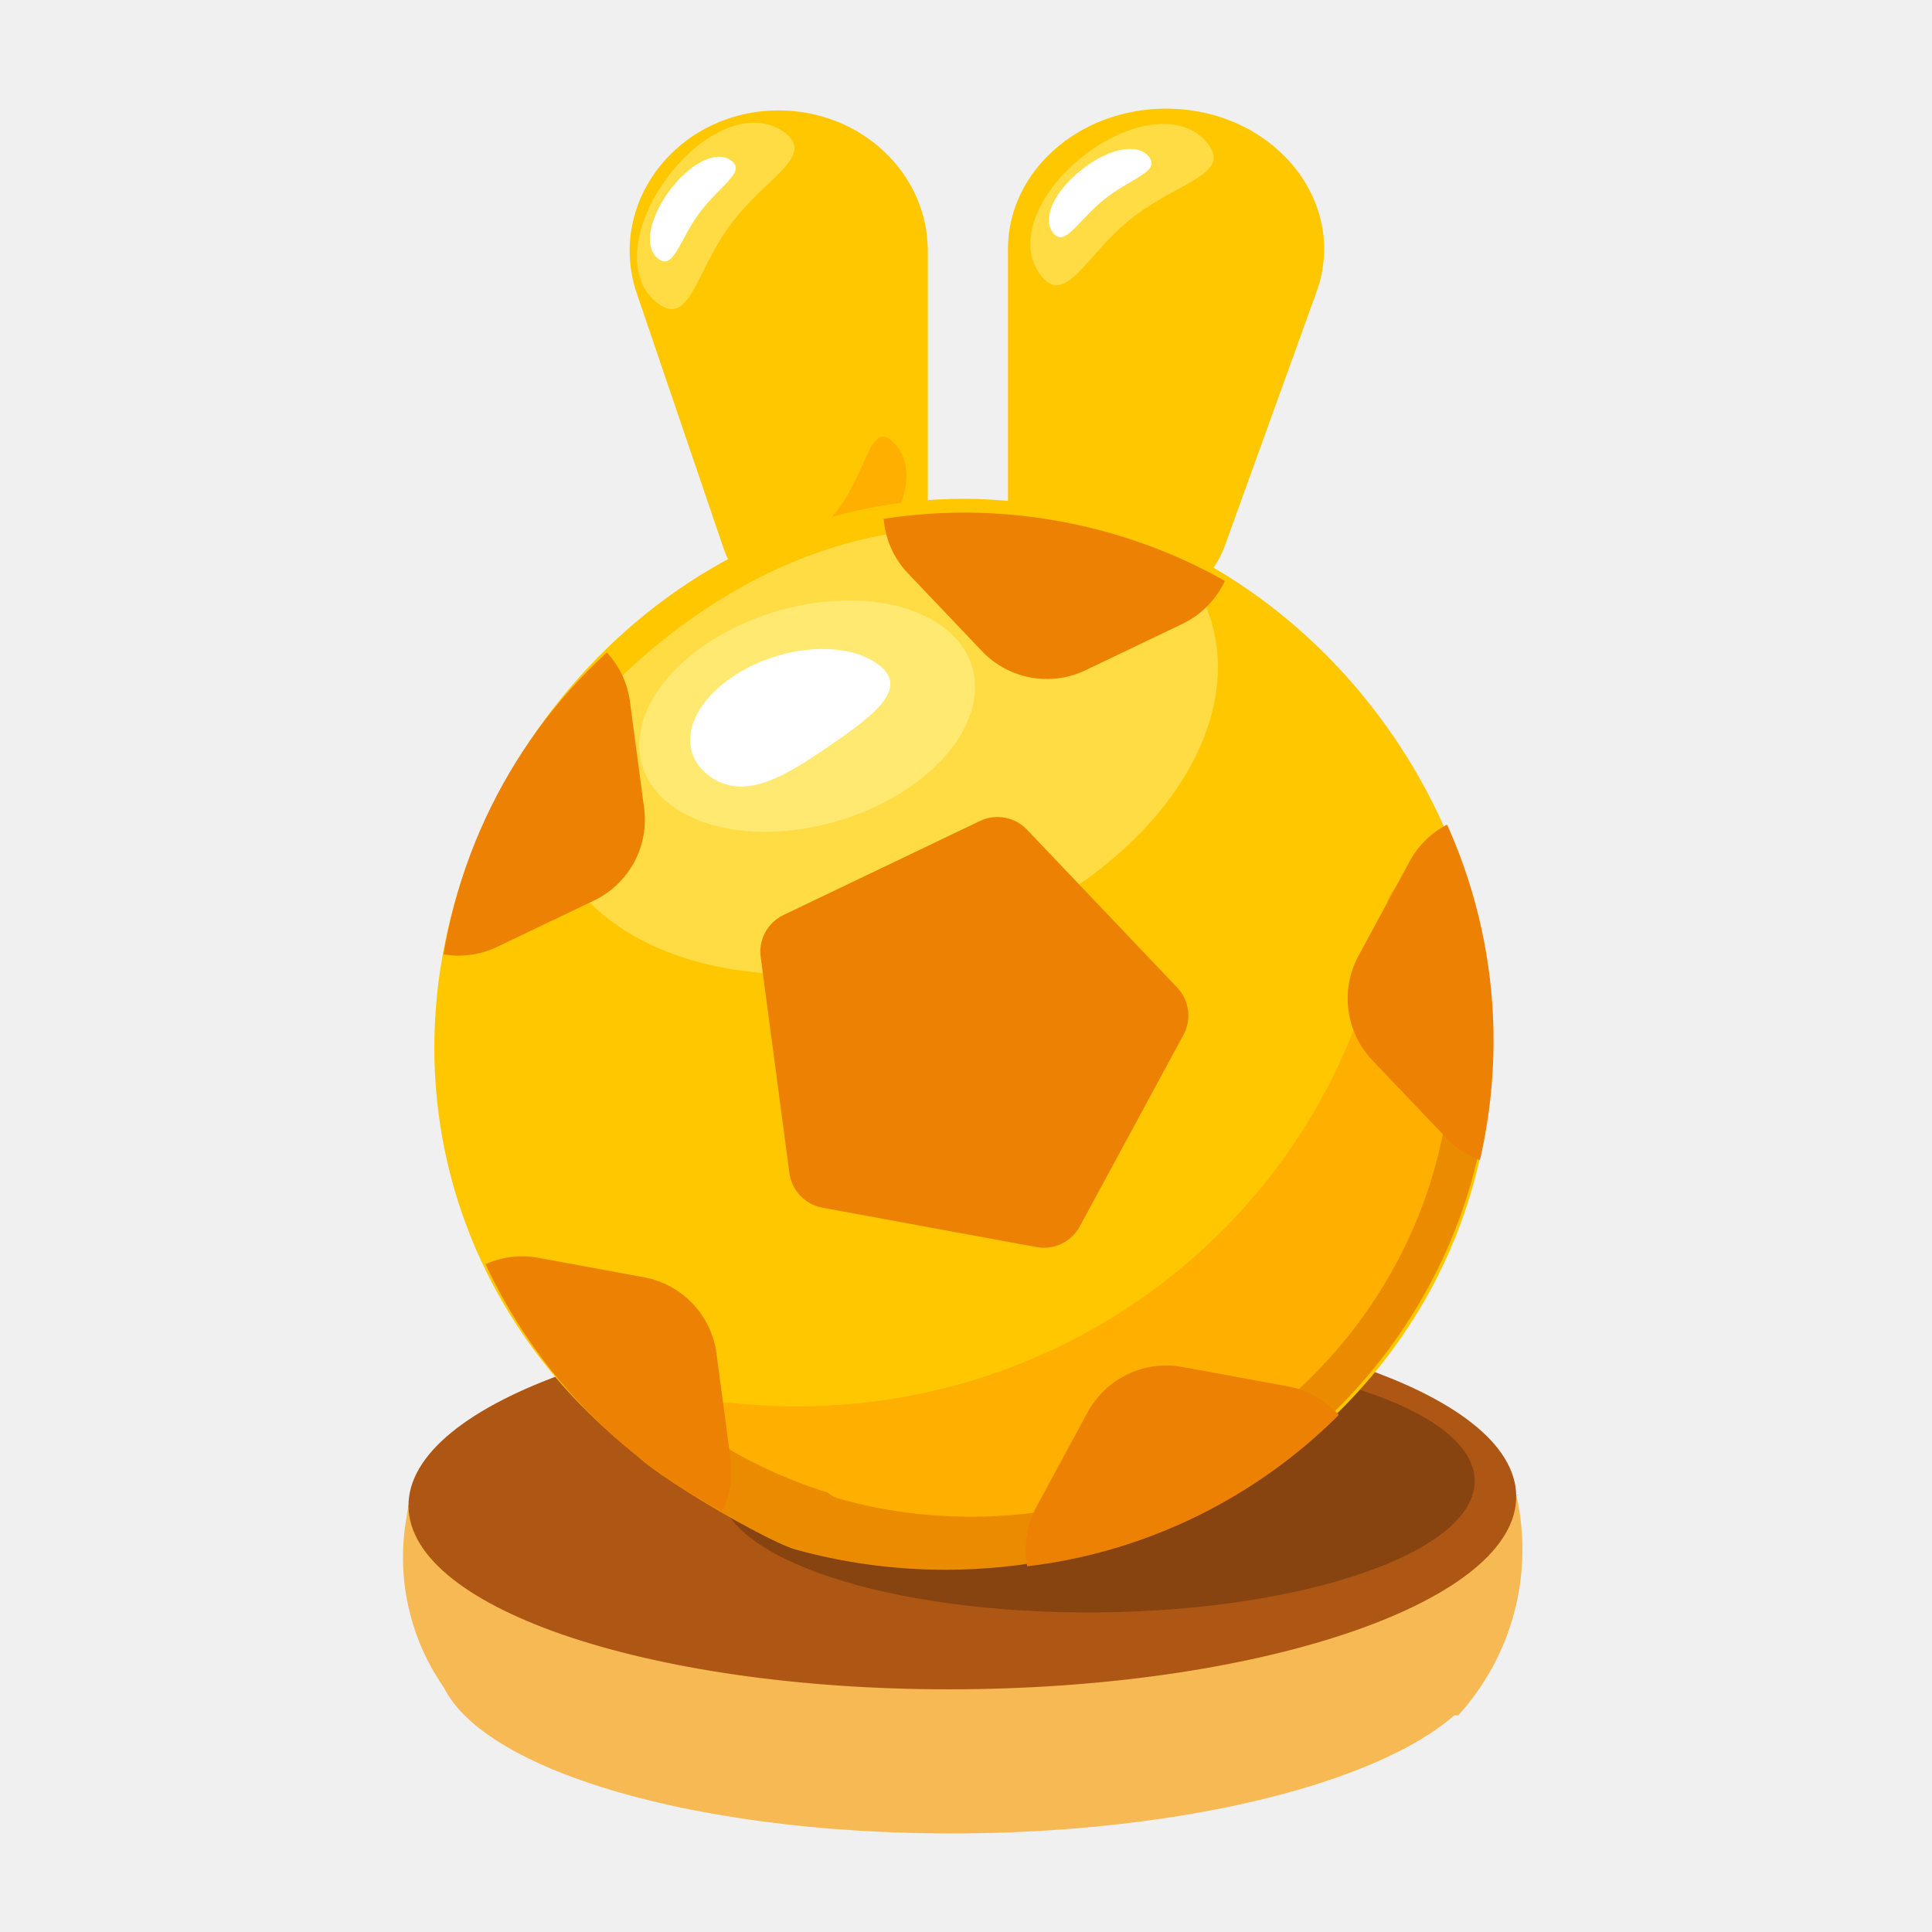
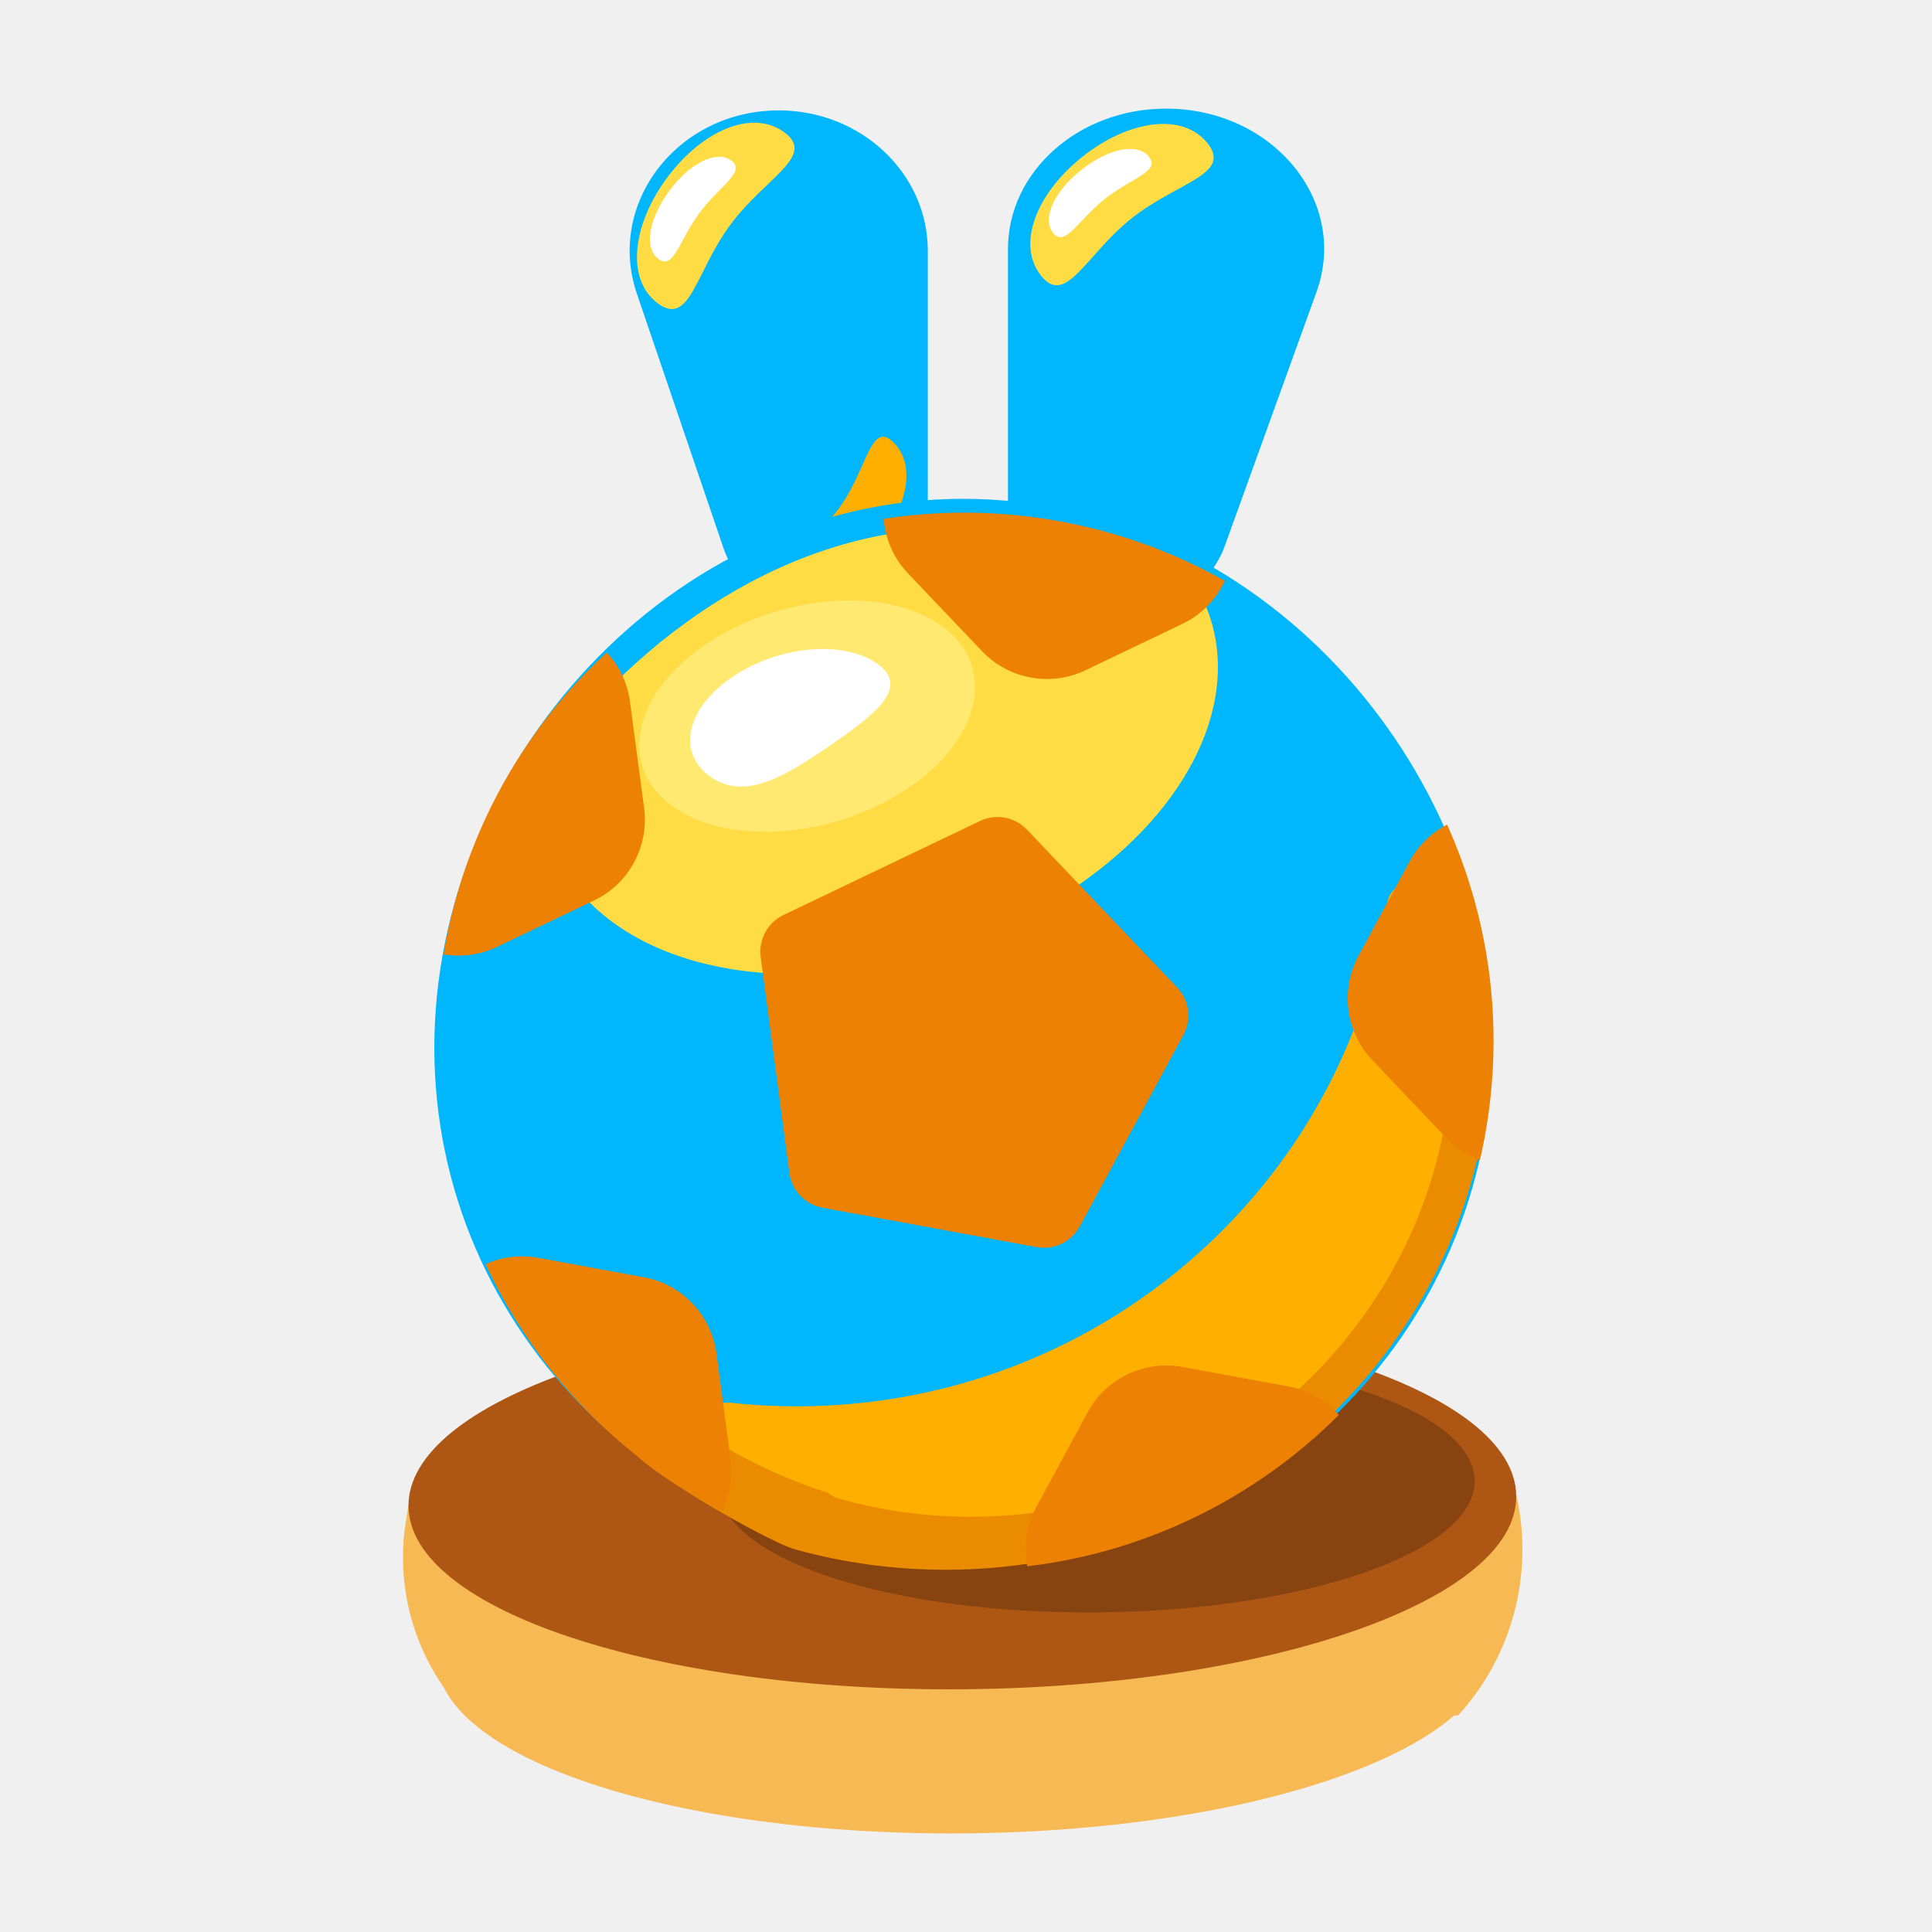
<svg xmlns="http://www.w3.org/2000/svg" width="192" height="192" fill="none" viewBox="0 0 192 192">
-   <path fill="#FFC700" d="M130.831 29.018C134.084 20.009 126.522 10.796 115.876 10.796C107.201 10.796 100.169 17.045 100.169 24.753L100.169 51.267C100.169 56.684 105.11 61.075 111.206 61.075C116.002 61.075 120.25 58.323 121.715 54.264L130.831 29.018Z" />
+   <path fill="#00b7fe" d="M130.831 29.018C134.084 20.009 126.522 10.796 115.876 10.796C107.201 10.796 100.169 17.045 100.169 24.753L100.169 51.267C100.169 56.684 105.11 61.075 111.206 61.075C116.002 61.075 120.25 58.323 121.715 54.264L130.831 29.018Z" />
  <path fill="#FFDB44" d="M120 14.233C122.47 17.338 117.011 18.077 112.442 21.712C107.874 25.347 105.928 30.501 103.457 27.396C100.987 24.292 102.996 19.216 107.564 15.582C112.132 11.947 117.529 11.129 120 14.233Z" />
  <path fill="#fff" d="M114.184 15.583C115.354 17.053 112.391 17.703 109.762 19.795C107.133 21.887 105.834 24.628 104.664 23.158C103.494 21.687 104.823 18.983 107.452 16.891C110.08 14.8 113.014 14.112 114.184 15.583Z" />
-   <path fill="#FFC700" d="M63.294 29.194C60.227 20.186 67.357 10.972 77.395 10.972C85.574 10.972 92.204 17.221 92.204 24.929L92.204 51.443C92.204 56.86 87.545 61.252 81.798 61.252C77.276 61.252 73.271 58.499 71.889 54.44L63.294 29.194Z" />
+   <path fill="#00b7fe" d="M63.294 29.194C60.227 20.186 67.357 10.972 77.395 10.972C85.574 10.972 92.204 17.221 92.204 24.929L92.204 51.443C92.204 56.86 87.545 61.252 81.798 61.252C77.276 61.252 73.271 58.499 71.889 54.44L63.294 29.194Z" />
  <path fill="#FFDB44" d="M77.949 13.153C81.138 15.512 76.056 17.64 72.585 22.333C69.113 27.026 68.567 32.508 65.377 30.149C62.187 27.79 62.814 22.367 66.286 17.674C69.757 12.98 74.759 10.794 77.949 13.153Z" />
  <path fill="#fff" d="M72.68 15.962C74.191 17.079 71.497 18.474 69.499 21.175C67.501 23.876 66.956 26.86 65.445 25.743C63.934 24.625 64.518 21.669 66.516 18.968C68.513 16.267 71.169 14.844 72.68 15.962Z" />
  <path fill="#FFAF00" d="M75.931 58.888C73.621 57.253 78.292 55.801 82.221 51.871C86.151 47.941 86.254 41.424 88.804 43.974C91.354 46.524 89.902 51.441 85.972 55.371C82.043 59.301 78.241 60.523 75.931 58.888Z" />
  <path fill="#F7B954" d="M148.168 163.809C148.26 173.698 124.878 181.932 95.944 182.199C67.009 182.467 43.479 174.667 43.388 164.778C43.296 154.889 66.678 146.656 95.612 146.388C124.547 146.121 148.077 153.92 148.168 163.809Z" />
  <path fill="#F7B954" d="M40.594 149.55L150.68 148.532L150.725 148.733C152.433 156.493 150.266 164.599 144.914 170.472L45.42 169.402C41.163 164.389 39.302 157.769 40.323 151.272L40.594 149.55Z" />
  <path fill="#AE5714" d="M150.681 148.666C150.777 158.995 126.211 167.596 95.811 167.877C65.412 168.158 40.691 160.013 40.595 149.684C40.5 139.355 65.066 130.753 95.465 130.472C125.865 130.191 150.586 138.337 150.681 148.666Z" />
  <path fill="#874410" d="M146.552 147.145C146.618 154.185 129.873 160.048 109.152 160.239C88.431 160.431 71.581 154.879 71.516 147.839C71.451 140.798 88.196 134.935 108.916 134.744C129.637 134.552 146.487 140.104 146.552 147.145Z" />
-   <path fill="#FFC700" d="M148.273 104.133C148.273 132.511 124.743 155.516 95.718 155.516C66.693 155.516 43.163 132.511 43.163 104.133C43.163 75.755 66.693 49.572 95.718 49.572C124.743 49.572 148.273 75.755 148.273 104.133Z" />
+   <path fill="#00b7fe" d="M148.273 104.133C148.273 132.511 124.743 155.516 95.718 155.516C66.693 155.516 43.163 132.511 43.163 104.133C43.163 75.755 66.693 49.572 95.718 49.572C124.743 49.572 148.273 75.755 148.273 104.133Z" />
  <path fill="#FFDB44" d="M54.138 75.981C63.536 63.051 78.424 52.482 95.182 52.482C104.113 52.482 112.513 55.484 119.834 60.245C123.343 68.562 119.11 79.293 108.026 87.351C93.377 98.001 72.308 99.951 60.967 91.706C55.444 87.69 53.246 81.996 54.138 75.981Z" />
  <path fill="#FFE971" d="M90.427 78.207C97.713 73.186 99.047 65.965 93.406 62.078C87.766 58.19 77.287 59.109 70.001 64.13C62.715 69.151 61.382 76.373 67.022 80.26C72.663 84.147 83.142 83.228 90.427 78.207Z" />
  <path fill="#EB8C00" d="M63.163 143.5C93.277 143.5 136.336 129.651 145.002 103.246C145.579 101.488 148.163 101.618 148.163 103.462C148.163 132.478 123.896 156 93.96 156C88.801 156 83.81 155.301 79.083 153.996C75.672 153.055 59.616 143.5 63.163 143.5Z" />
  <path fill="#FFAF00" d="M141.895 89.069C141.175 86.961 138.182 87.562 137.86 89.763C133.733 118.033 109.031 139.759 79.174 139.759C76.938 139.759 74.731 139.637 72.558 139.399C70.307 139.153 68.974 141.859 70.879 143.066C78.305 147.772 87.146 150.502 96.635 150.502C122.952 150.502 144.286 129.498 144.286 103.589C144.286 98.449 143.447 93.614 141.895 89.069Z" />
  <path fill="#FFAF00" d="M84.847 144.287C111.321 144.287 133.742 127.206 141.36 103.627C141.867 102.058 144.139 102.173 144.139 103.82C144.139 129.729 122.805 150.733 96.487 150.733C91.952 150.733 87.565 150.109 83.409 148.944C80.41 148.103 81.729 144.287 84.847 144.287Z" />
  <path fill="#fff" d="M82.515 74.067C77.969 77.191 74.056 79.567 70.646 77.224C67.237 74.881 68.158 70.45 72.704 67.326C77.25 64.203 83.698 63.569 87.108 65.912C90.517 68.255 87.06 70.944 82.515 74.067Z" />
  <mask id="mask0_1610_4039" width="106" height="107" x="43" y="50" maskUnits="userSpaceOnUse" style="mask-type:alpha">
    <circle cx="95.891" cy="103.482" r="52.529" fill="#868BAD" transform="rotate(10.4274 95.8913 103.482)" />
  </mask>
  <g mask="url(#mask0_1610_4039)">
    <path fill="#ED8103" d="M97.385 81.591C98.966 80.835 100.855 81.182 102.063 82.453L116.981 98.133C118.19 99.403 118.443 101.307 117.608 102.848L107.305 121.882C106.471 123.424 104.738 124.252 103.014 123.935L81.728 120.018C80.004 119.701 78.681 118.309 78.45 116.572L75.597 95.117C75.366 93.379 76.281 91.691 77.862 90.934L97.385 81.591Z" />
    <path fill="#ED8103" d="M107.881 66.604C104.403 68.269 100.247 67.504 97.589 64.71L90.242 56.988C87.584 54.194 87.027 50.005 88.863 46.614L93.937 37.24C95.773 33.848 99.584 32.025 103.377 32.723L113.86 34.652C117.653 35.35 120.565 38.411 121.074 42.234L122.478 52.8C122.986 56.623 120.975 60.339 117.496 62.003L107.881 66.604Z" />
    <path fill="#ED8103" d="M49.412 94.095C45.933 95.76 41.778 94.995 39.12 92.201L31.773 84.478C29.115 81.684 28.558 77.496 30.394 74.105L35.468 64.731C37.304 61.339 41.115 59.515 44.908 60.213L55.391 62.142C59.184 62.84 62.096 65.901 62.604 69.725L64.009 80.291C64.517 84.114 62.506 87.829 59.027 89.494L49.412 94.095Z" />
    <path fill="#ED8103" d="M58.013 158.884C54.534 160.549 50.379 159.784 47.721 156.99L40.374 149.267C37.716 146.473 37.159 142.285 38.995 138.894L44.069 129.52C45.905 126.128 49.716 124.304 53.509 125.002L63.992 126.932C67.785 127.63 70.697 130.691 71.205 134.514L72.61 145.08C73.118 148.903 71.107 152.618 67.628 154.283L58.013 158.884Z" />
    <path fill="#ED8103" d="M122.023 169.73C118.544 171.395 114.389 170.631 111.73 167.836L104.383 160.114C101.725 157.32 101.168 153.132 103.004 149.74L108.078 140.366C109.914 136.974 113.725 135.151 117.518 135.849L128.001 137.778C131.794 138.476 134.707 141.537 135.215 145.36L136.619 155.926C137.128 159.749 135.116 163.465 131.638 165.129L122.023 169.73Z" />
    <path fill="#ED8103" d="M154.022 114.978C150.544 116.643 146.388 115.878 143.73 113.084L136.383 105.362C133.725 102.568 133.168 98.379 135.004 94.988L140.078 85.614C141.914 82.222 145.725 80.399 149.518 81.097L160.001 83.026C163.794 83.724 166.706 86.785 167.215 90.608L168.619 101.174C169.128 104.997 167.116 108.713 163.637 110.377L154.022 114.978Z" />
  </g>
</svg>
